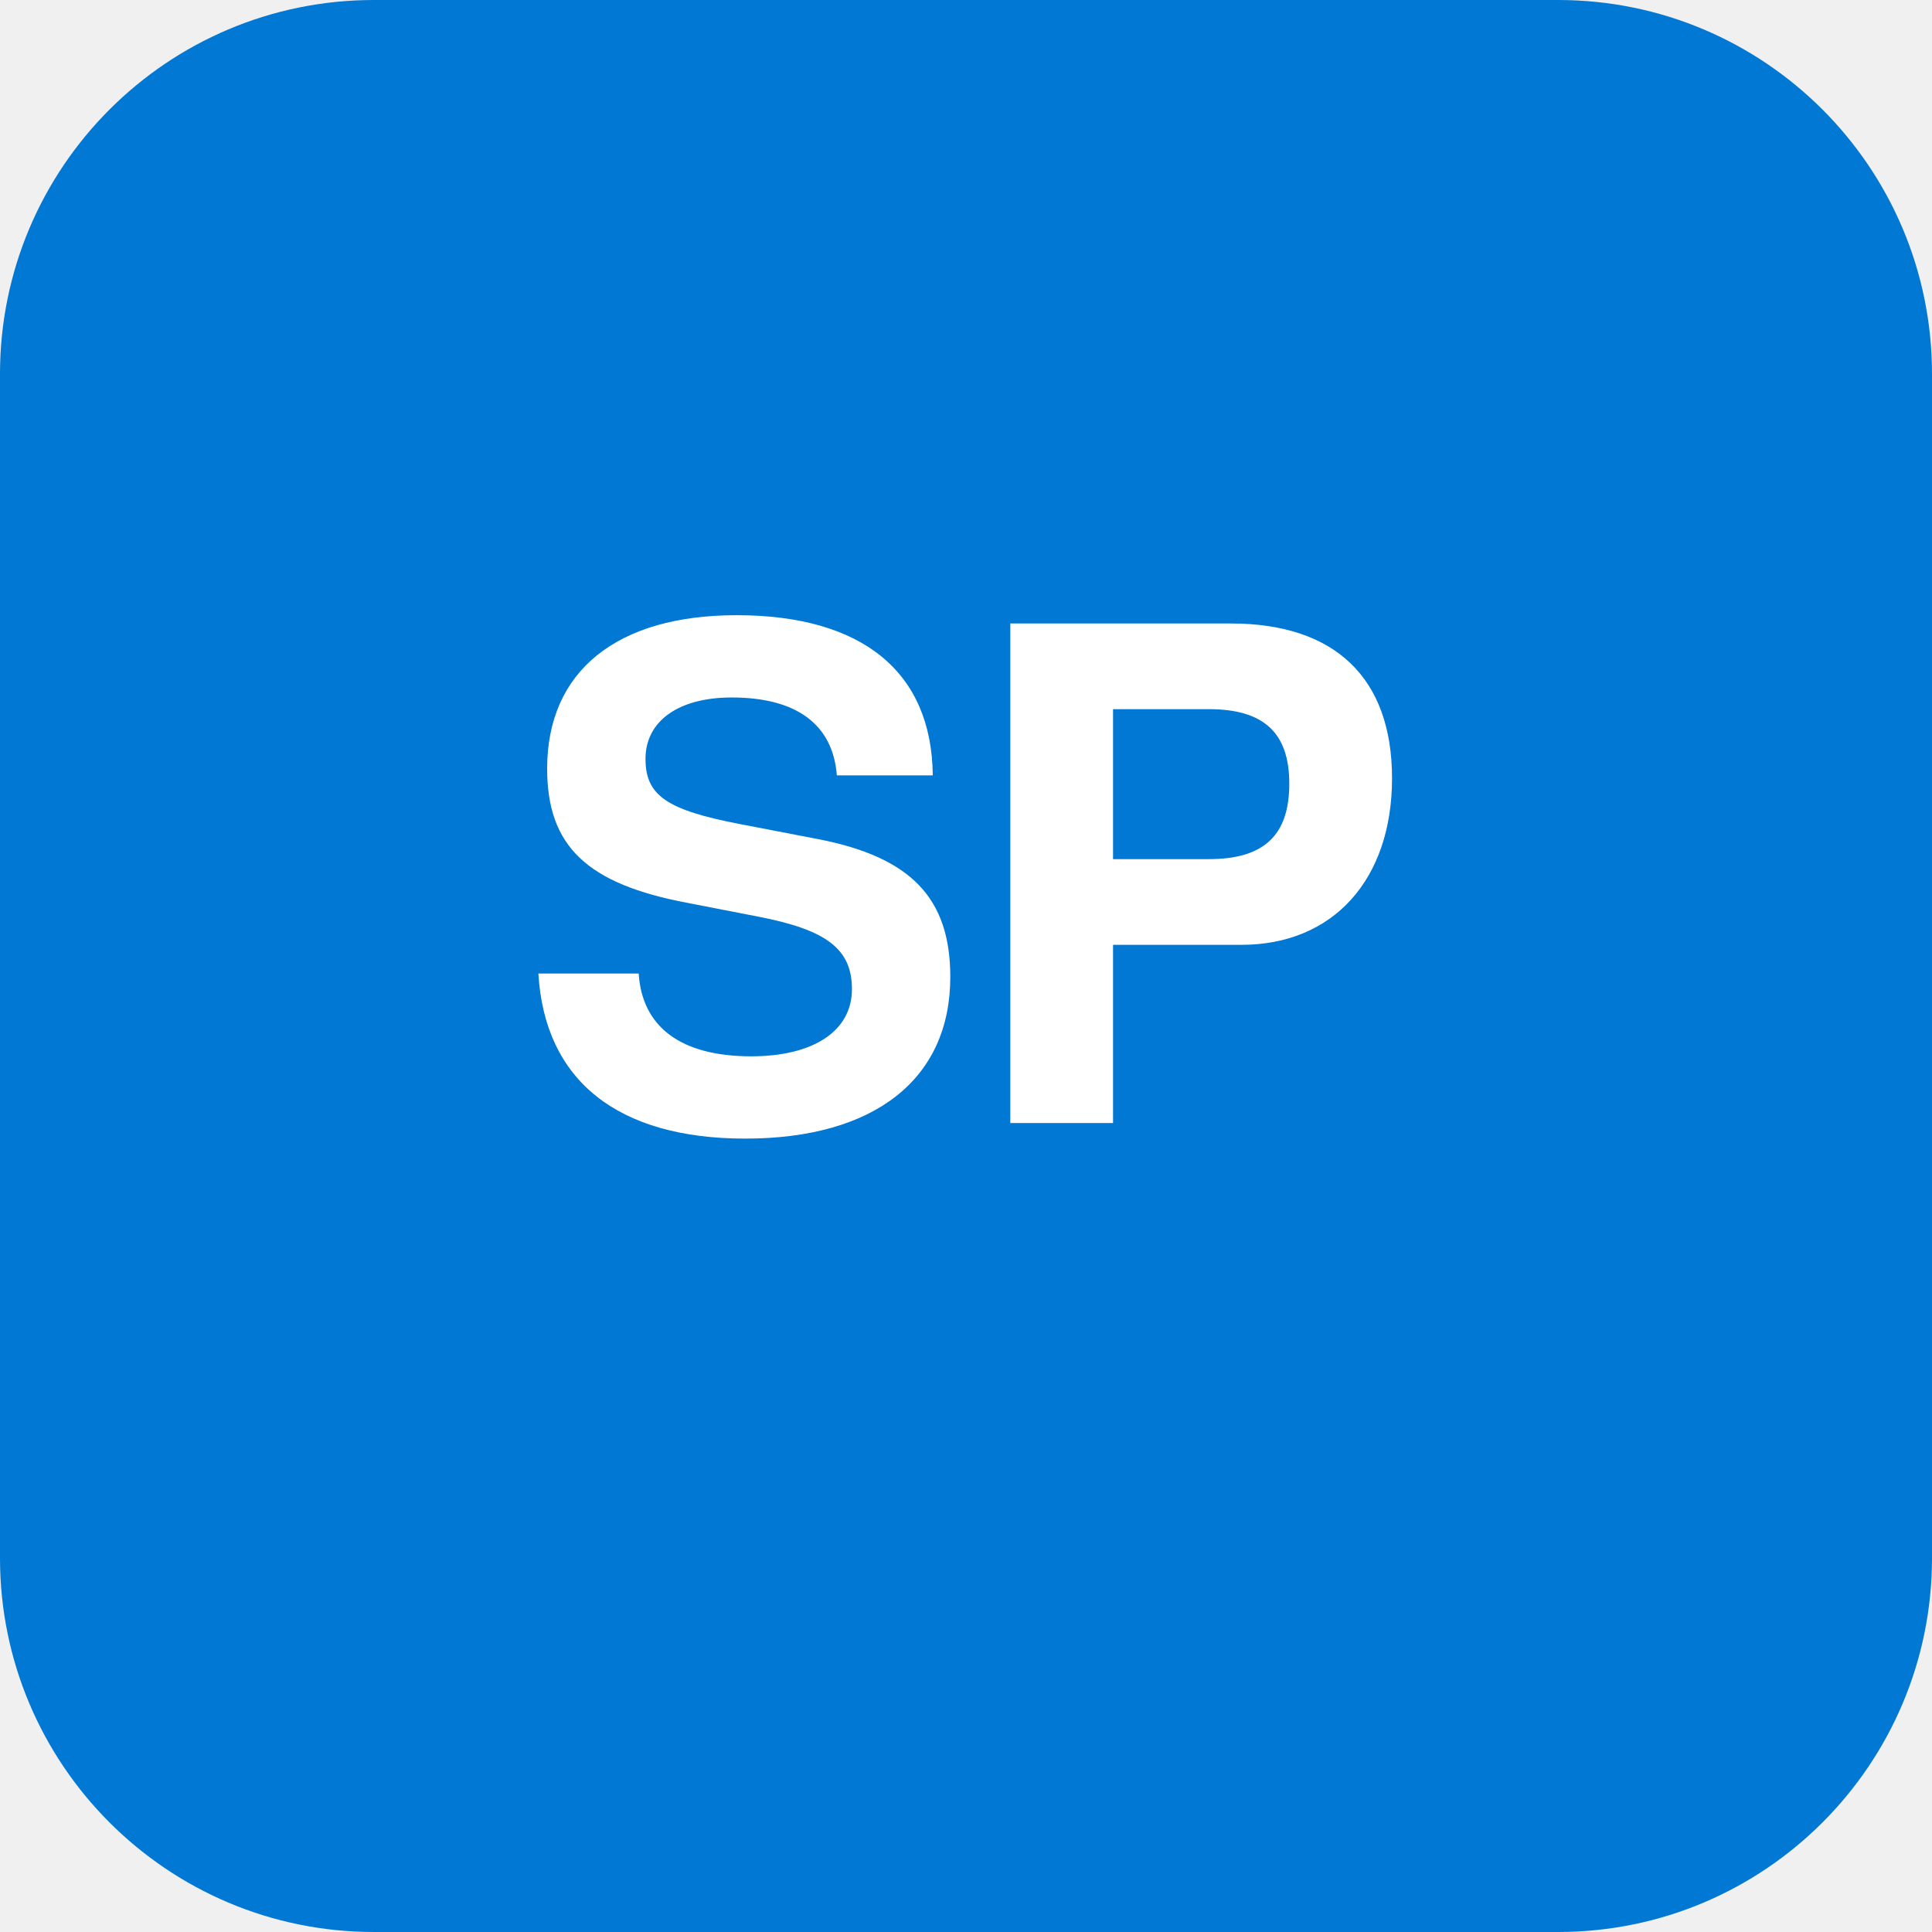
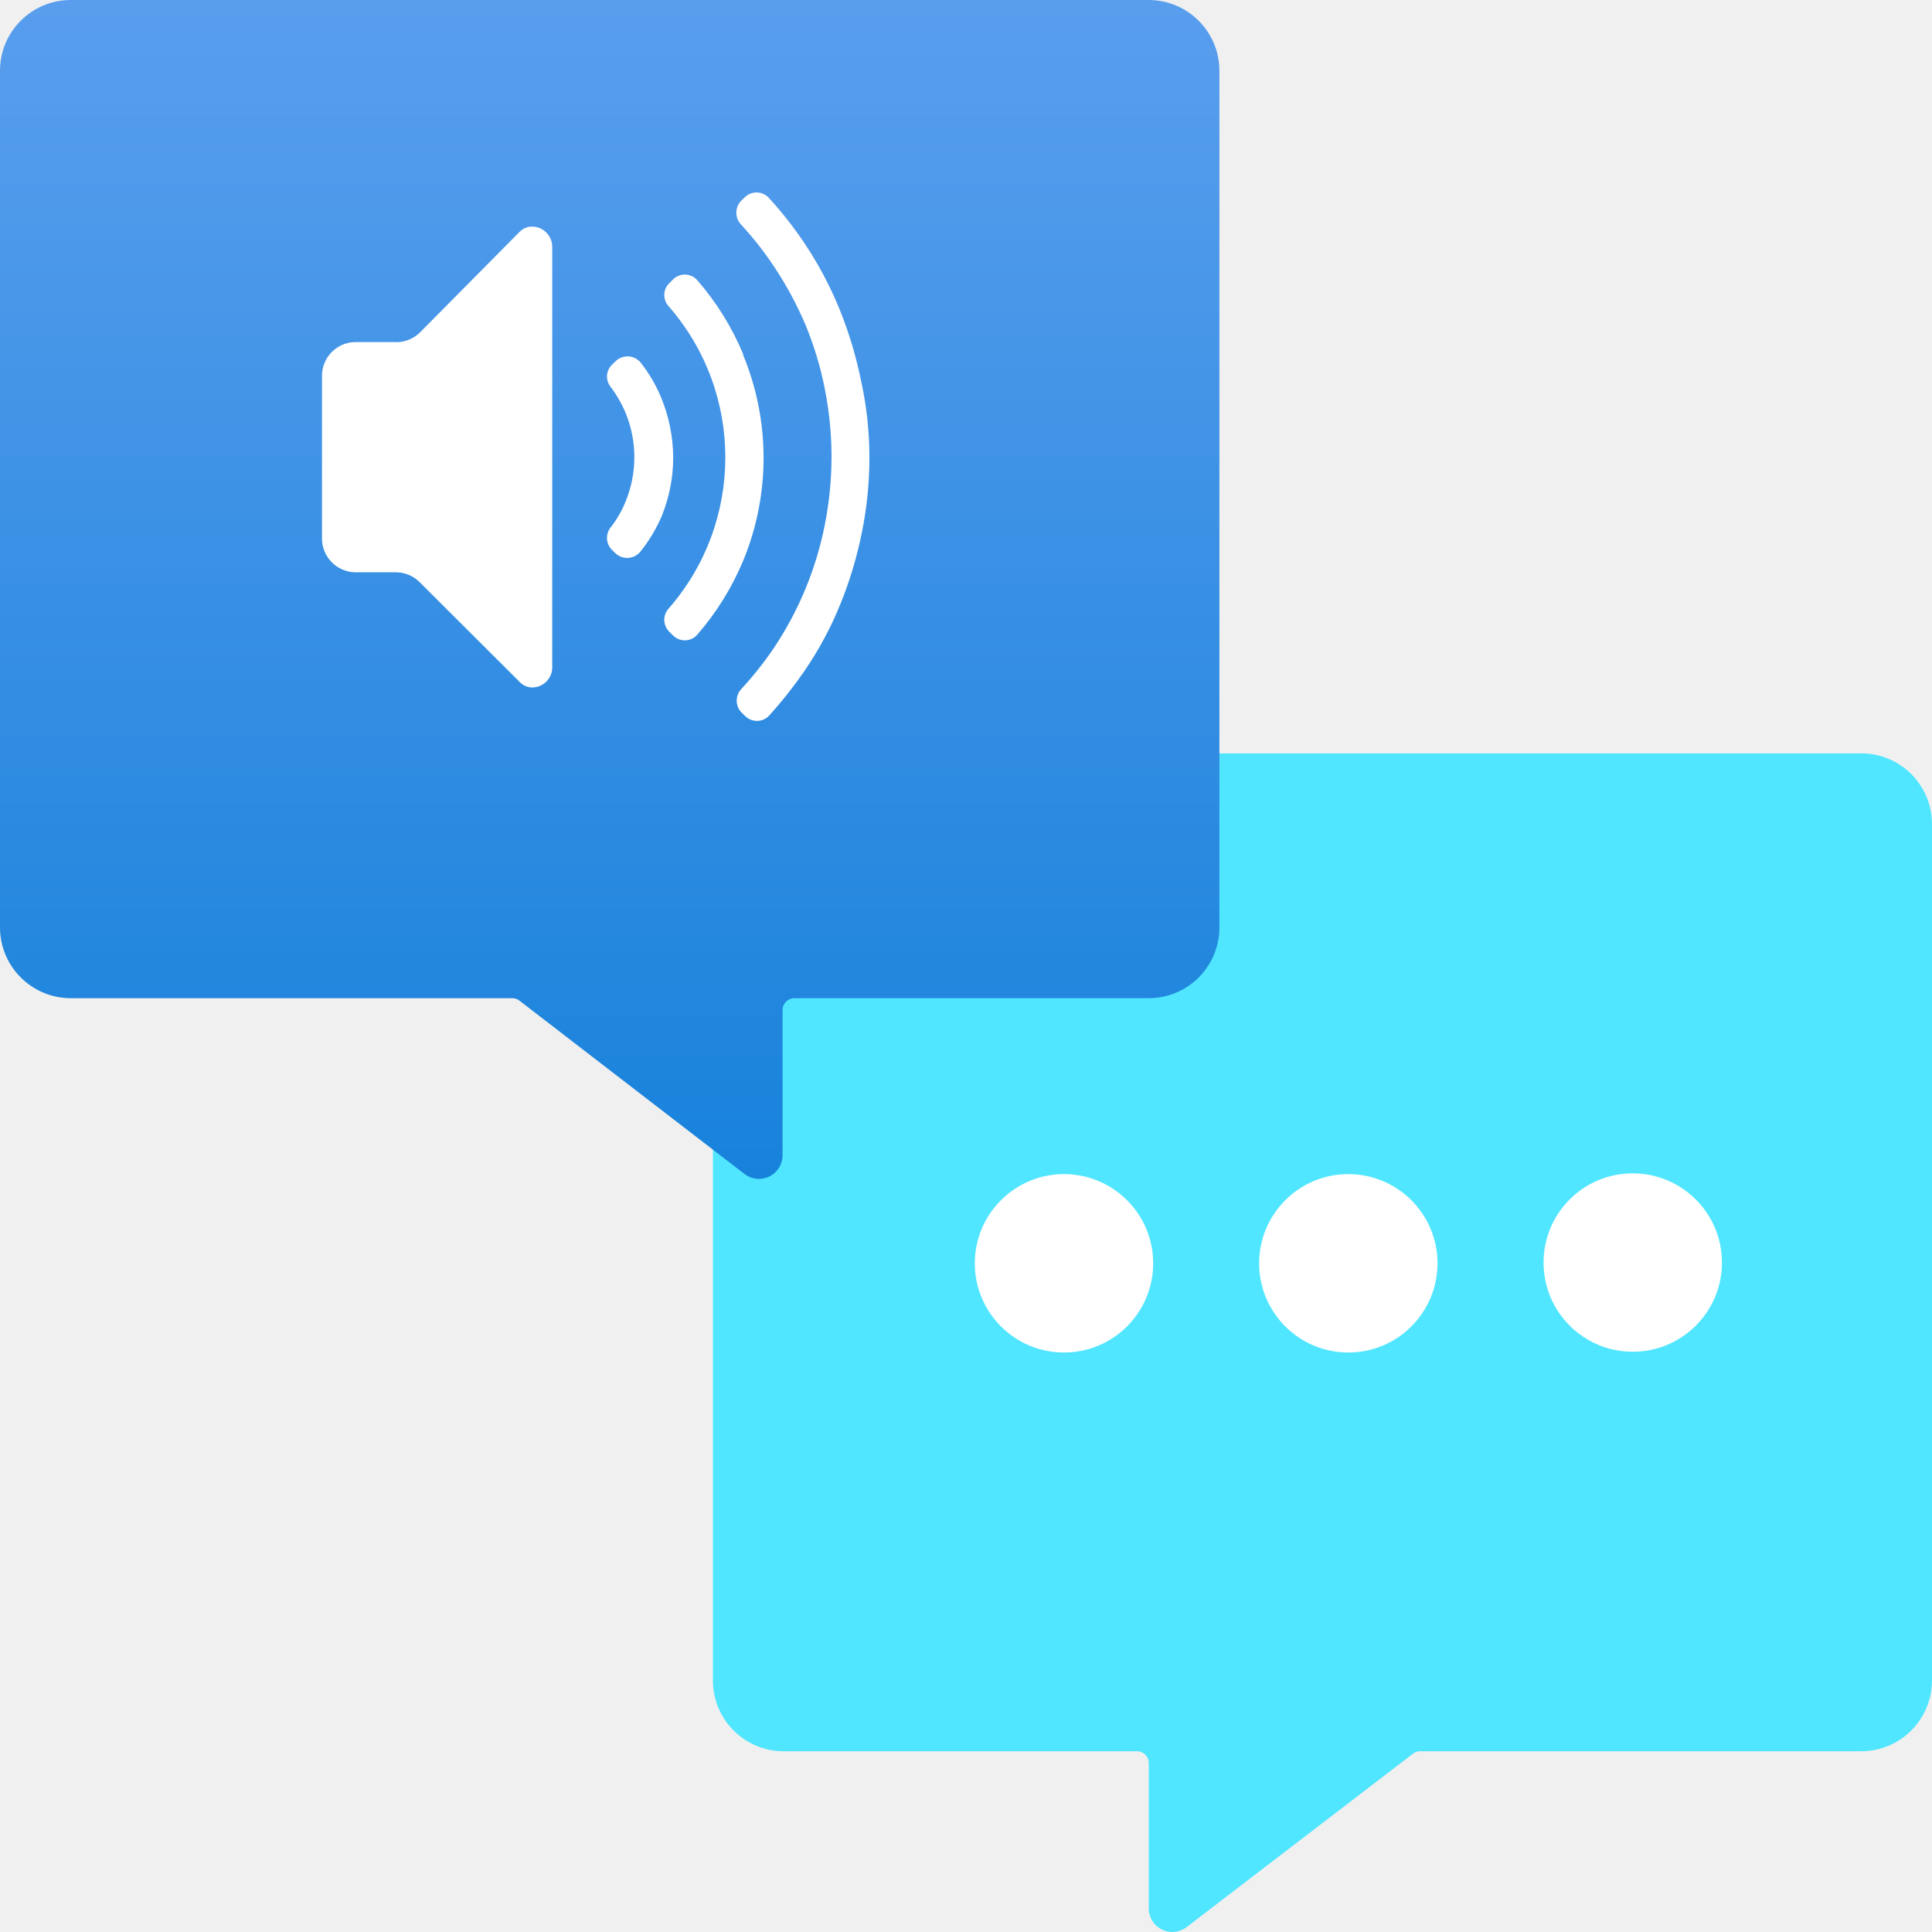
- <svg xmlns="http://www.w3.org/2000/svg" width="62" height="62" viewBox="0 0 62 62" fill="none" role="img" aria-label="SP">
-   <rect width="62" height="62" rx="12" fill="#0078D4" />
-   <text x="31" y="31" fill="#FFFFFF" font-family="Segoe UI, Helvetica Neue, Helvetica, Arial, sans-serif" font-size="22" font-weight="700" letter-spacing="-0.5" text-anchor="middle" dominant-baseline="central">SP</text>
+ <svg xmlns="http://www.w3.org/2000/svg" width="62" height="62" viewBox="0 0 18 18">
+   <defs>
+     <linearGradient id="e55d0c29-af1e-47f8-8687-3b57784a9fe2" x1="5.681" y1="-0.862" x2="5.681" y2="15.008" gradientUnits="userSpaceOnUse">
+       <stop offset="0" stop-color="#5ea0ef" />
+       <stop offset="1" stop-color="#0078d4" />
+     </linearGradient>
+   </defs>
+   <g>
+     <path d="M7.3,7.019H17.341A.659.659,0,0,1,18,7.677v7.981a.66.66,0,0,1-.659.658h-4.11a.109.109,0,0,0-.067.023l-2.108,1.615a.219.219,0,0,1-.353-.174V16.426a.11.11,0,0,0-.109-.11H7.3a.659.659,0,0,1-.658-.658V7.677A.66.66,0,0,1,7.3,7.019Z" fill="#50e6ff" />
+     <path d="M11.361.659v7.98A.659.659,0,0,1,10.7,9.3h-3.3a.11.11,0,0,0-.109.11v1.355a.22.22,0,0,1-.353.174L4.836,9.32A.109.109,0,0,0,4.769,9.3H.659A.66.66,0,0,1,0,8.639V.659A.659.659,0,0,1,.659,0H10.7A.66.66,0,0,1,11.361.659Z" fill="url(#e55d0c29-af1e-47f8-8687-3b57784a9fe2)" />
+     <path d="M8.1,4.26a3.48,3.48,0,0,1-.07.7,3.688,3.688,0,0,1-.2.667,3.249,3.249,0,0,1-.329.615,4.03,4.03,0,0,1-.336.426.156.156,0,0,1-.226,0l-.031-.03a.159.159,0,0,1,0-.22,3.261,3.261,0,0,0,.3-.378,3.164,3.164,0,0,0,.477-1.153,3.242,3.242,0,0,0,0-1.262,3.13,3.13,0,0,0-.181-.6,3.311,3.311,0,0,0-.3-.553,3.107,3.107,0,0,0-.3-.38.16.16,0,0,1,0-.22l.032-.031a.156.156,0,0,1,.225,0,3.555,3.555,0,0,1,.336.428,3.453,3.453,0,0,1,.326.615,3.76,3.76,0,0,1,.2.667A3.3,3.3,0,0,1,8.1,4.26ZM6.924,3.3a2.516,2.516,0,0,0-.431-.693.155.155,0,0,0-.226,0l-.031.031a.154.154,0,0,0-.01.211,2.142,2.142,0,0,1,0,2.825.155.155,0,0,0,.01.212l.031.031a.155.155,0,0,0,.226,0,2.546,2.546,0,0,0,.431-.693,2.51,2.51,0,0,0,0-1.916Zm-1.238.3a1.134,1.134,0,0,1,.143.248,1.088,1.088,0,0,1,0,.824,1.011,1.011,0,0,1-.142.245.156.156,0,0,0,.014.205l.03.03a.159.159,0,0,0,.235-.012,1.421,1.421,0,0,0,.2-.334,1.444,1.444,0,0,0,.106-.547,1.486,1.486,0,0,0-.109-.547,1.359,1.359,0,0,0-.193-.332.158.158,0,0,0-.236-.013L5.7,3.4A.153.153,0,0,0,5.686,3.6Zm-2-.413H3.314A.314.314,0,0,0,3,3.5V5.018a.315.315,0,0,0,.314.314h.374a.314.314,0,0,1,.222.092l.937.935a.161.161,0,0,0,.111.046h0a.187.187,0,0,0,.187-.187V2.3a.189.189,0,0,0-.189-.189h0a.162.162,0,0,0-.112.046L3.91,3.1A.315.315,0,0,1,3.688,3.188Z" fill="#fff" />
+     <path d="M15.211,10.932a.831.831,0,1,1-.83.83A.83.83,0,0,1,15.211,10.932Zm-3.48.837a.831.831,0,1,0,.831-.83A.831.831,0,0,0,11.731,11.769Zm-2.649,0a.831.831,0,1,0,.831-.83A.831.831,0,0,0,9.082,11.769Z" fill="#fff" />
+   </g>
</svg>
